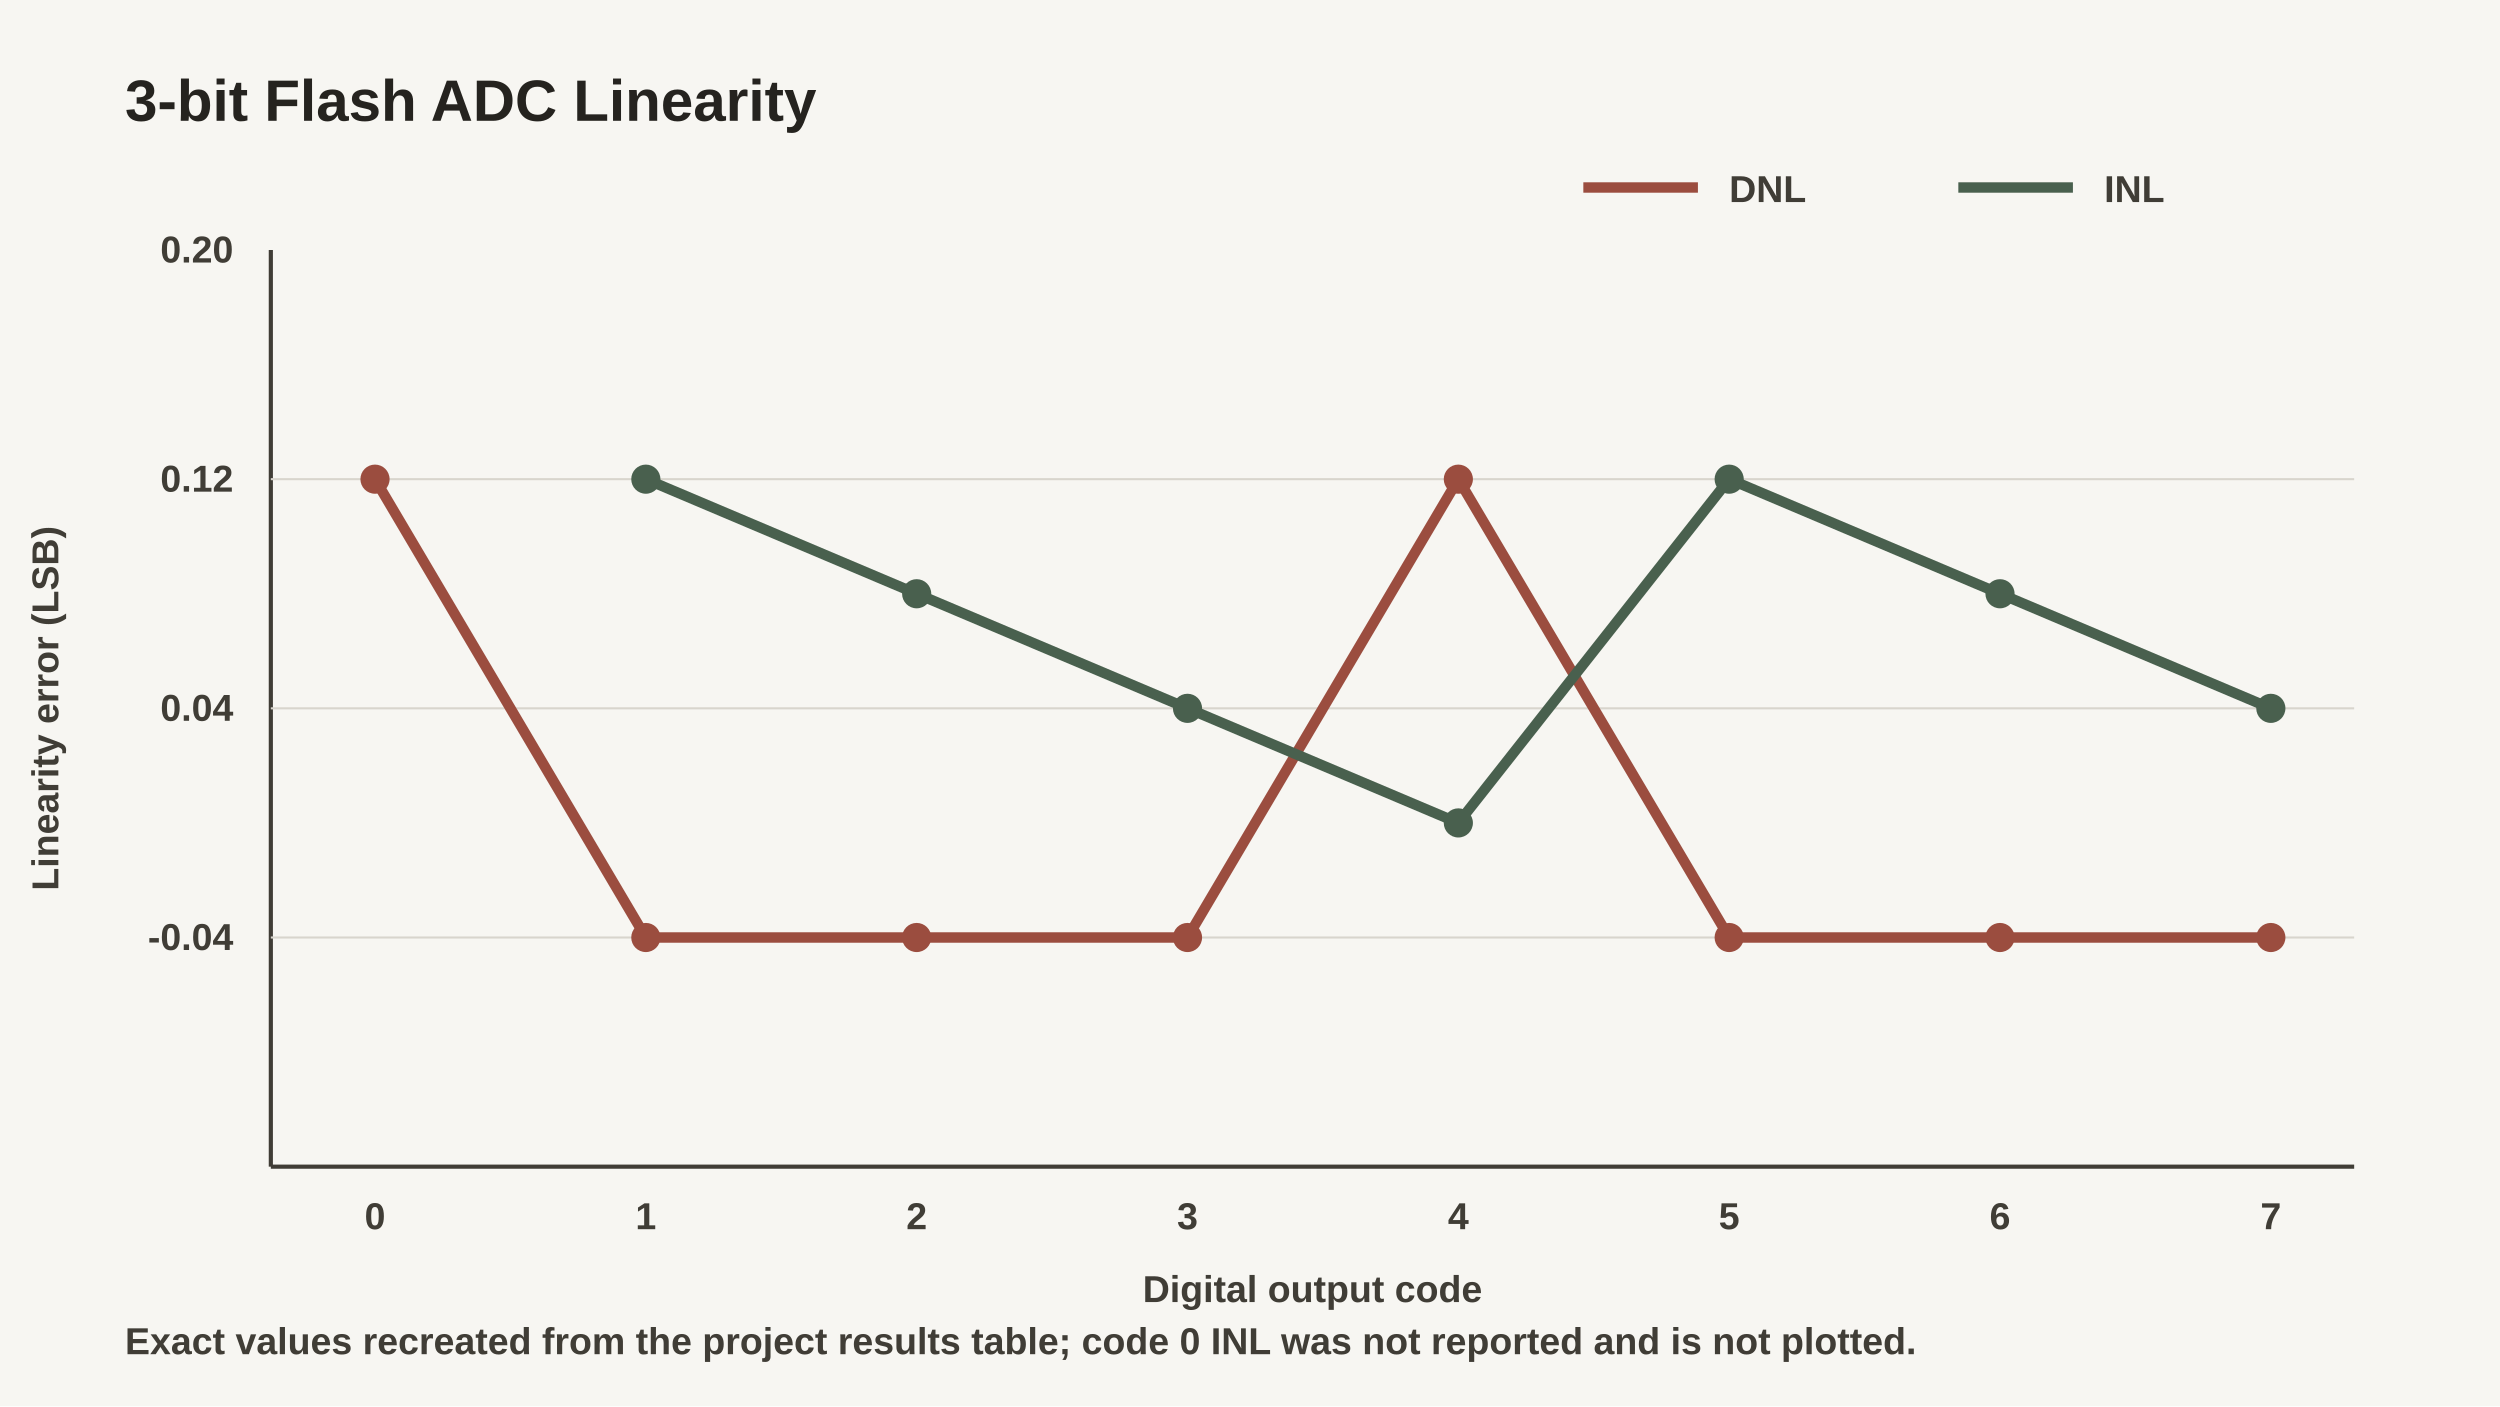
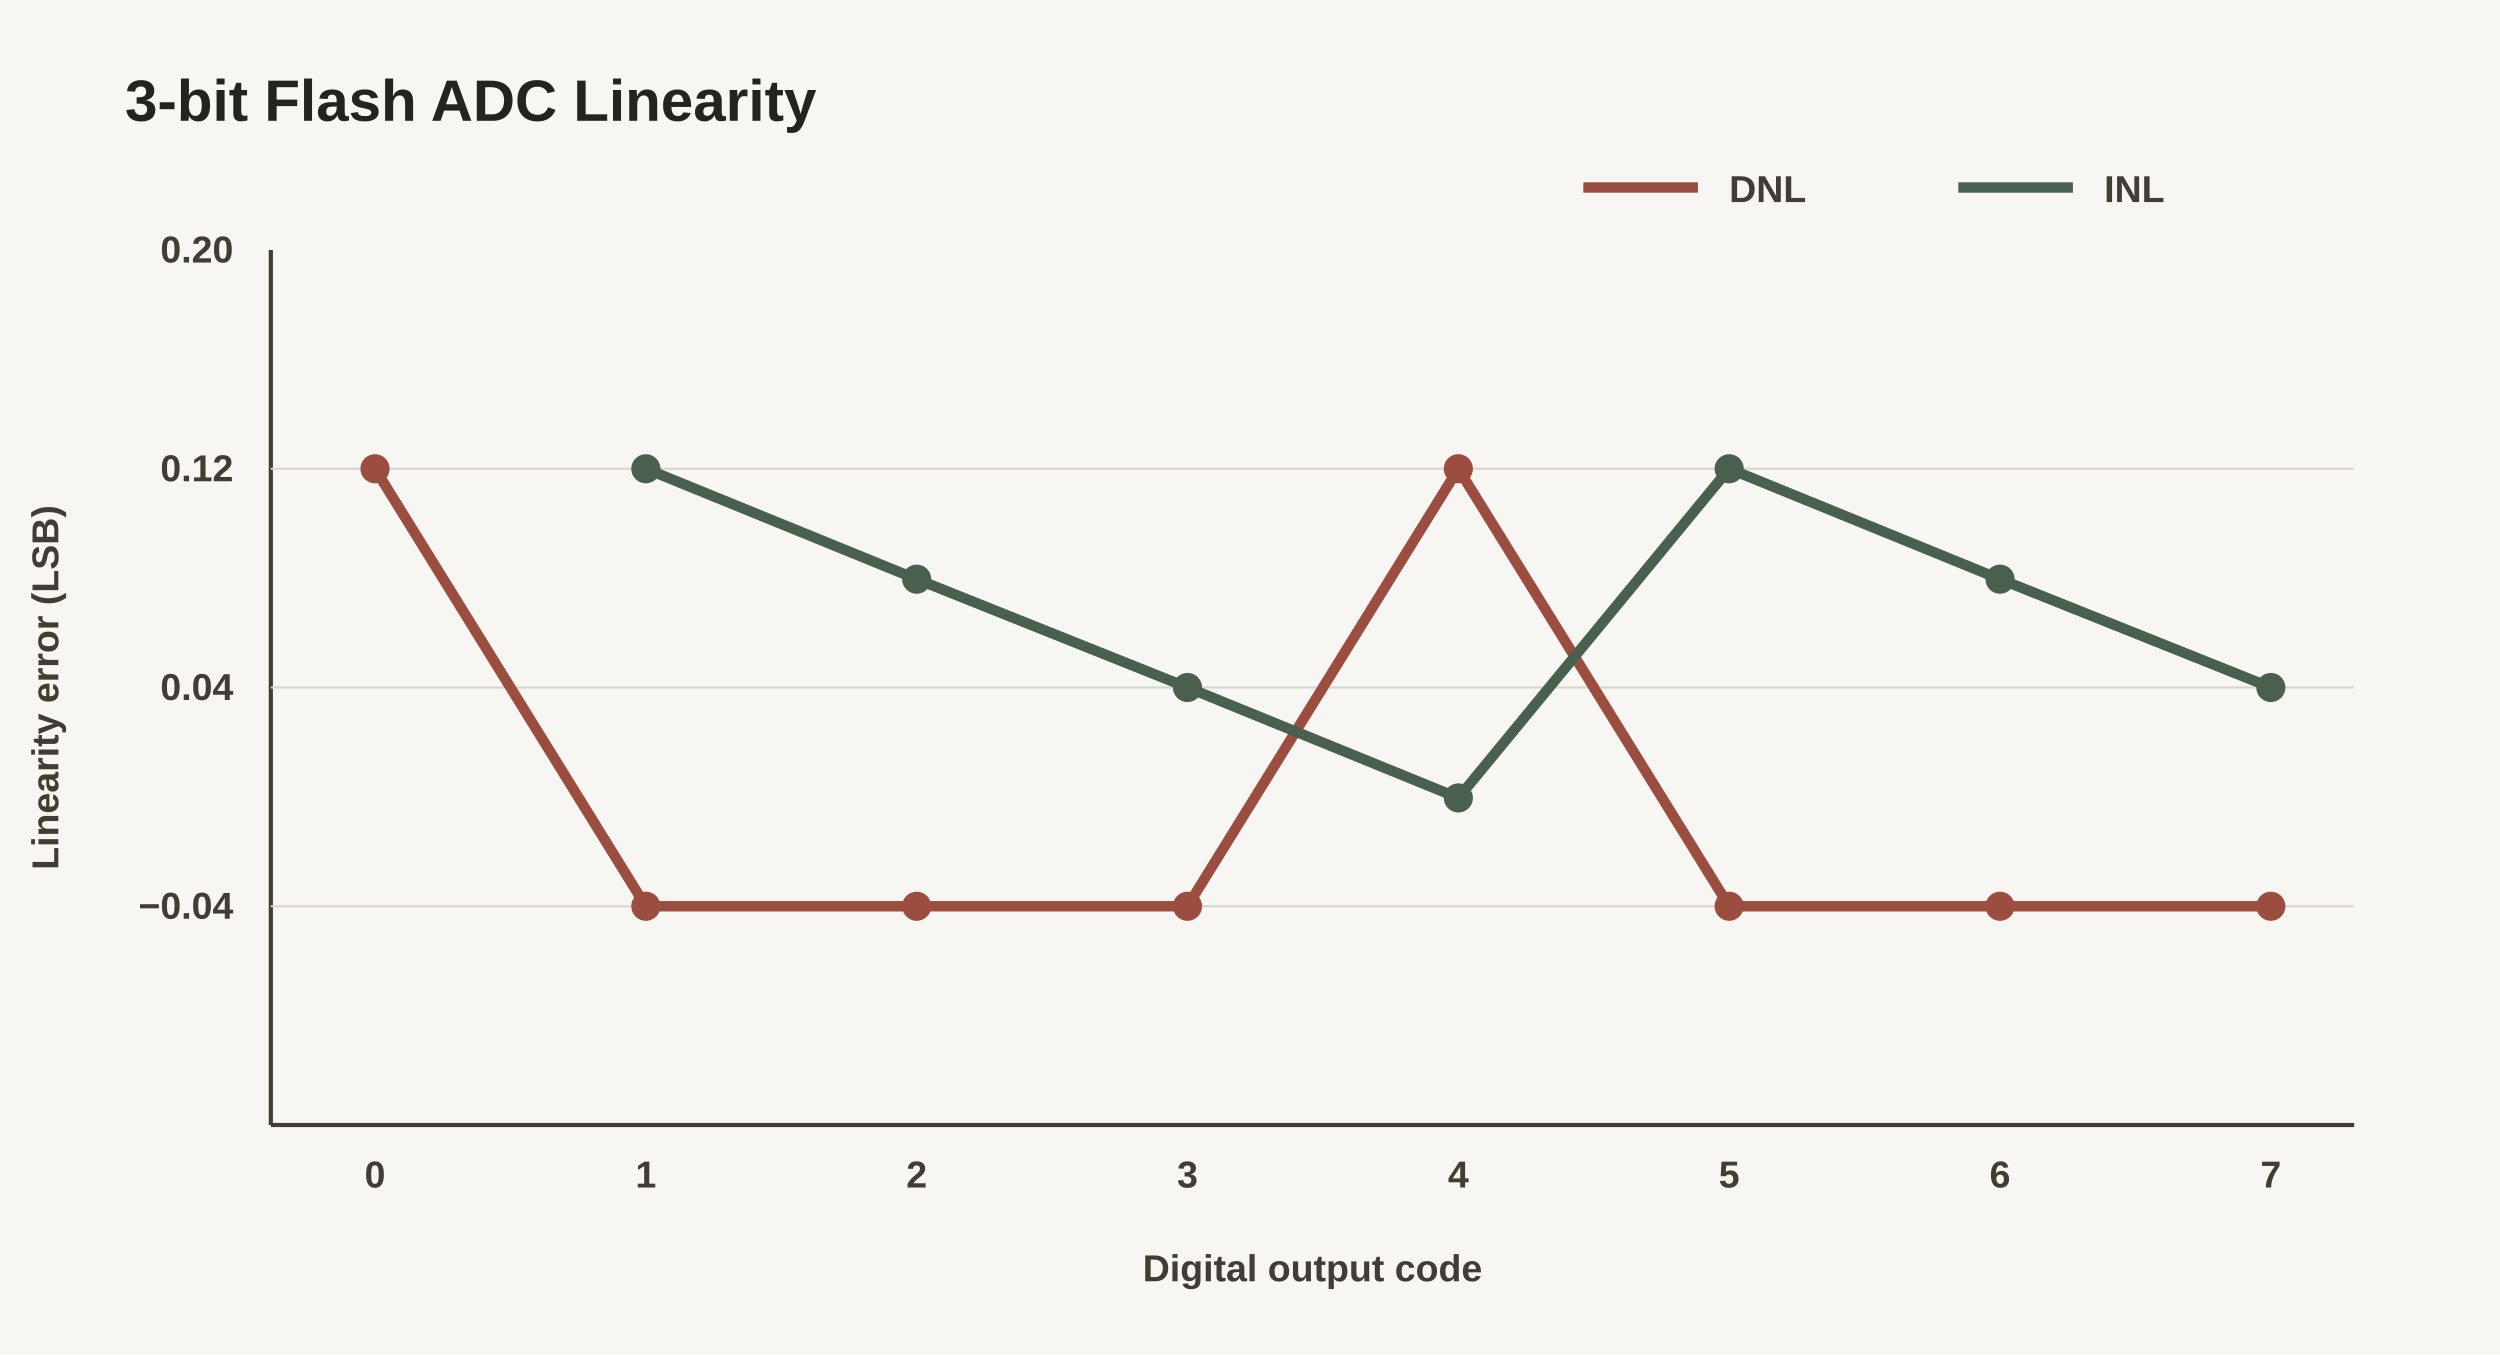
- <svg xmlns="http://www.w3.org/2000/svg" width="1200" height="675" viewBox="0 0 1200 675" role="img" aria-labelledby="t d">
-   <rect width="1200" height="675" fill="#f7f6f2" />
-   <style>.h{font:700 28px Arial;fill:#25231f}.s{font:600 18px Arial;fill:#403d36}.a{stroke:#403d36;stroke-width:2}.g{stroke:#d8d5cd;stroke-width:1}.d{fill:none;stroke:#9b4d3f;stroke-width:5}.i{fill:none;stroke:#49604e;stroke-width:5}.p1{fill:#9b4d3f}.p2{fill:#49604e}</style>
+ <svg xmlns="http://www.w3.org/2000/svg" width="1200" height="650" viewBox="0 0 1200 650" role="img" aria-labelledby="t d">
+   <rect width="1200" height="650" fill="#f7f6f2" />
+   <style>.h{font:700 28px Arial;fill:#25231f}.s{font:600 18px Arial;fill:#403d36}.a{stroke:#403d36;stroke-width:2}.g{stroke:#d8d5cd}.d{fill:none;stroke:#9b4d3f;stroke-width:5}.i{fill:none;stroke:#49604e;stroke-width:5}.p1{fill:#9b4d3f}.p2{fill:#49604e}</style>
  <text x="60" y="58" class="h">3-bit Flash ADC Linearity</text>
-   <line x1="130" y1="120" x2="130" y2="560" class="a" />
-   <line x1="130" y1="560" x2="1130" y2="560" class="a" />
-   <line x1="130" y1="230" x2="1130" y2="230" class="g" />
-   <line x1="130" y1="340" x2="1130" y2="340" class="g" />
-   <line x1="130" y1="450" x2="1130" y2="450" class="g" />
-   <text x="112" y="126" class="s" text-anchor="end">0.20</text>
-   <text x="112" y="236" class="s" text-anchor="end">0.12</text>
-   <text x="112" y="346" class="s" text-anchor="end">0.04</text>
-   <text x="112" y="456" class="s" text-anchor="end">-0.04</text>
-   <text x="28" y="340" class="s" transform="rotate(-90 28 340)" text-anchor="middle">Linearity error (LSB)</text>
-   <text x="630" y="625" class="s" text-anchor="middle">Digital output code</text>
-   <g class="s">
-     <text x="180" y="590" text-anchor="middle">0</text>
-     <text x="310" y="590" text-anchor="middle">1</text>
-     <text x="440" y="590" text-anchor="middle">2</text>
-     <text x="570" y="590" text-anchor="middle">3</text>
-     <text x="700" y="590" text-anchor="middle">4</text>
-     <text x="830" y="590" text-anchor="middle">5</text>
-     <text x="960" y="590" text-anchor="middle">6</text>
-     <text x="1090" y="590" text-anchor="middle">7</text>
+   <line x1="130" y1="120" x2="130" y2="540" class="a" />
+   <line x1="130" y1="540" x2="1130" y2="540" class="a" />
+   <line x1="130" y1="225" x2="1130" y2="225" class="g" />
+   <line x1="130" y1="330" x2="1130" y2="330" class="g" />
+   <line x1="130" y1="435" x2="1130" y2="435" class="g" />
+   <g class="s" text-anchor="end">
+     <text x="112" y="126">0.20</text>
+     <text x="112" y="231">0.12</text>
+     <text x="112" y="336">0.04</text>
+     <text x="112" y="441">−0.04</text>
  </g>
-   <polyline class="d" points="180,230 310,450 440,450 570,450 700,230 830,450 960,450 1090,450" />
-   <polyline class="i" points="310,230 440,285 570,340 700,395 830,230 960,285 1090,340" />
-   <circle class="p1" cx="180" cy="230" r="7" />
-   <circle class="p1" cx="310" cy="450" r="7" />
-   <circle class="p1" cx="440" cy="450" r="7" />
-   <circle class="p1" cx="570" cy="450" r="7" />
-   <circle class="p1" cx="700" cy="230" r="7" />
-   <circle class="p1" cx="830" cy="450" r="7" />
-   <circle class="p1" cx="960" cy="450" r="7" />
-   <circle class="p1" cx="1090" cy="450" r="7" />
-   <circle class="p2" cx="310" cy="230" r="7" />
-   <circle class="p2" cx="440" cy="285" r="7" />
-   <circle class="p2" cx="570" cy="340" r="7" />
-   <circle class="p2" cx="700" cy="395" r="7" />
-   <circle class="p2" cx="830" cy="230" r="7" />
-   <circle class="p2" cx="960" cy="285" r="7" />
-   <circle class="p2" cx="1090" cy="340" r="7" />
+   <text x="28" y="330" class="s" transform="rotate(-90 28 330)" text-anchor="middle">Linearity error (LSB)</text>
+   <text x="630" y="615" class="s" text-anchor="middle">Digital output code</text>
+   <g class="s" text-anchor="middle">
+     <text x="180" y="570">0</text>
+     <text x="310" y="570">1</text>
+     <text x="440" y="570">2</text>
+     <text x="570" y="570">3</text>
+     <text x="700" y="570">4</text>
+     <text x="830" y="570">5</text>
+     <text x="960" y="570">6</text>
+     <text x="1090" y="570">7</text>
+   </g>
+   <polyline class="d" points="180,225 310,435 440,435 570,435 700,225 830,435 960,435 1090,435" />
+   <polyline class="i" points="310,225 440,278 570,330 700,383 830,225 960,278 1090,330" />
+   <g class="p1">
+     <circle cx="180" cy="225" r="7" />
+     <circle cx="310" cy="435" r="7" />
+     <circle cx="440" cy="435" r="7" />
+     <circle cx="570" cy="435" r="7" />
+     <circle cx="700" cy="225" r="7" />
+     <circle cx="830" cy="435" r="7" />
+     <circle cx="960" cy="435" r="7" />
+     <circle cx="1090" cy="435" r="7" />
+   </g>
+   <g class="p2">
+     <circle cx="310" cy="225" r="7" />
+     <circle cx="440" cy="278" r="7" />
+     <circle cx="570" cy="330" r="7" />
+     <circle cx="700" cy="383" r="7" />
+     <circle cx="830" cy="225" r="7" />
+     <circle cx="960" cy="278" r="7" />
+     <circle cx="1090" cy="330" r="7" />
+   </g>
  <line x1="760" y1="90" x2="815" y2="90" class="d" />
  <text x="830" y="97" class="s">DNL</text>
  <line x1="940" y1="90" x2="995" y2="90" class="i" />
  <text x="1010" y="97" class="s">INL</text>
-   <text x="60" y="650" class="s">Exact values recreated from the project results table; code 0 INL was not reported and is not plotted.</text>
</svg>
